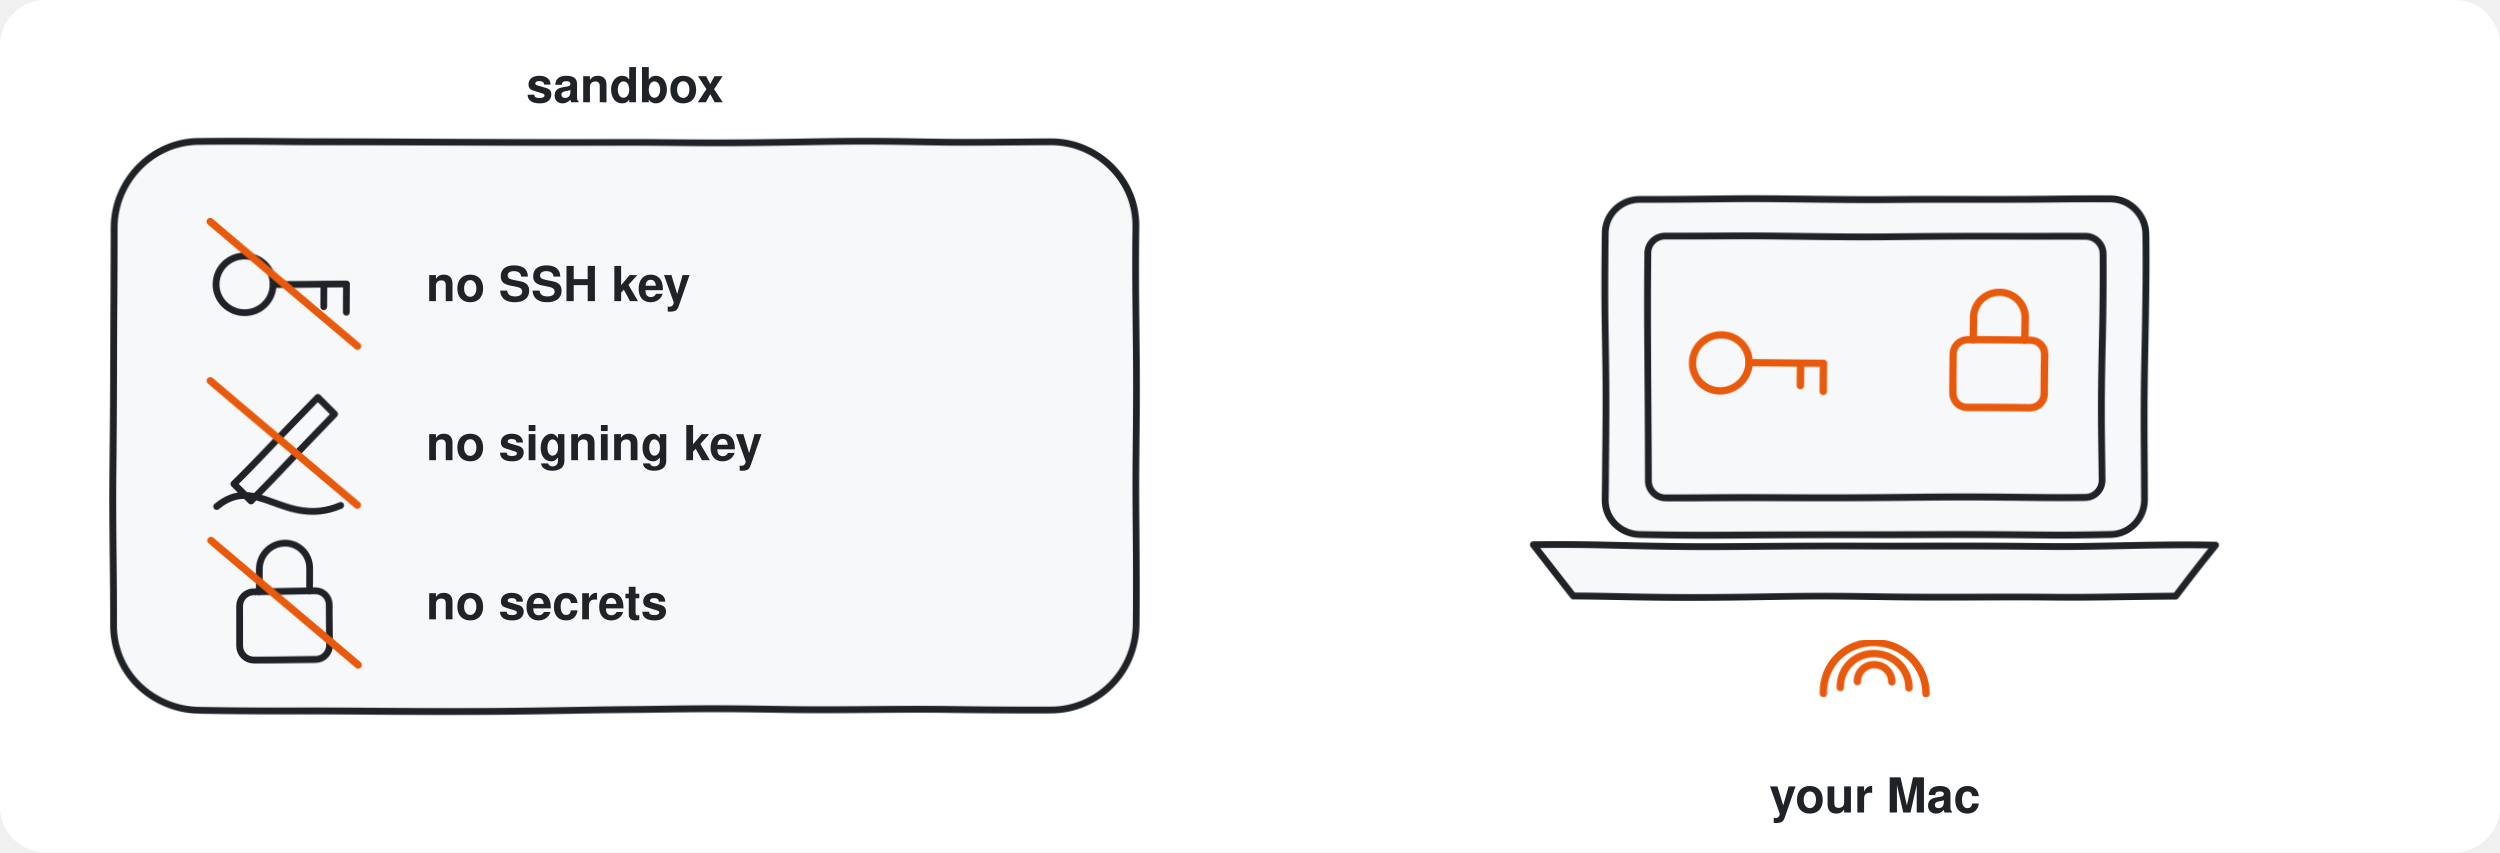
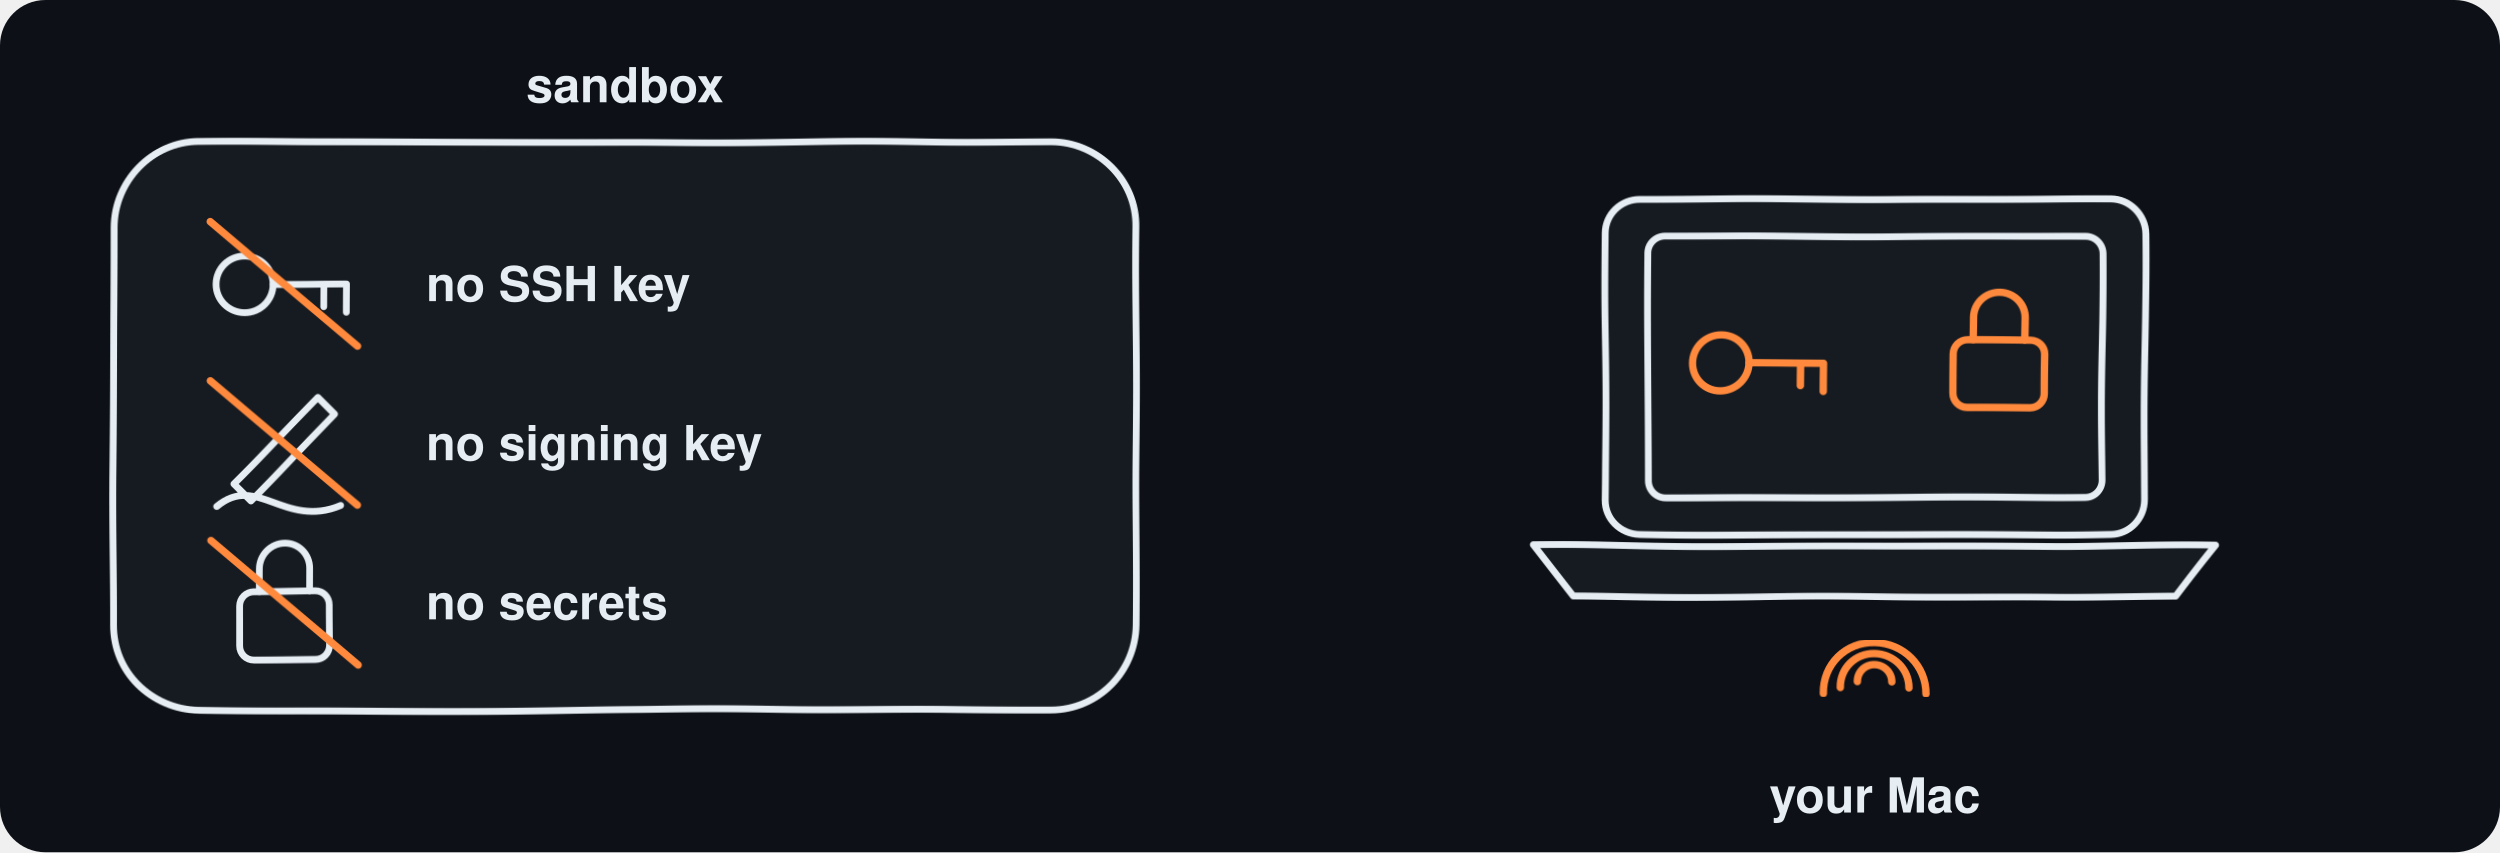
<svg xmlns="http://www.w3.org/2000/svg" viewBox="0 0 880 300" width="880" height="300" role="img" aria-labelledby="t">
  <style>
- .ink{fill:none;stroke:#1f2328;stroke-width:2.4;stroke-linecap:round;stroke-linejoin:round}
- .box{fill:#f6f8fa;stroke:#1f2328;stroke-width:2.4;stroke-linejoin:round}
- .acc{fill:none;stroke:#e8590c;stroke-width:2.6;stroke-linecap:round;stroke-linejoin:round}
- .accf{fill:#e8590c}
- .inkf{fill:#1f2328}
- .soft{fill:none;stroke:#6e7781;stroke-width:2;stroke-linecap:round;stroke-dasharray:2 7}
- .lbl{fill:#1f2328;font:600 17px -apple-system,BlinkMacSystemFont,"Segoe UI",Helvetica,Arial,sans-serif}
- .sub{fill:#6e7781;font:15px -apple-system,BlinkMacSystemFont,"Segoe UI",Helvetica,Arial,sans-serif}
- .code{fill:#1f2328;font:15px ui-monospace,SFMono-Regular,Menlo,Consolas,monospace}
+ .ink{fill:none;stroke:#e6edf3;stroke-width:2.4;stroke-linecap:round;stroke-linejoin:round}
+ .box{fill:#161b22;stroke:#e6edf3;stroke-width:2.4;stroke-linejoin:round}
+ .acc{fill:none;stroke:#ff8a3d;stroke-width:2.6;stroke-linecap:round;stroke-linejoin:round}
+ .accf{fill:#ff8a3d}
+ .inkf{fill:#e6edf3}
+ .soft{fill:none;stroke:#8b949e;stroke-width:2;stroke-linecap:round;stroke-dasharray:2 7}
+ .lbl{fill:#e6edf3;font:600 17px -apple-system,BlinkMacSystemFont,"Segoe UI",Helvetica,Arial,sans-serif}
+ .sub{fill:#8b949e;font:15px -apple-system,BlinkMacSystemFont,"Segoe UI",Helvetica,Arial,sans-serif}
+ .code{fill:#e6edf3;font:15px ui-monospace,SFMono-Regular,Menlo,Consolas,monospace}

</style>
  <defs>
    <filter id="r" x="-5%" y="-5%" width="110%" height="110%">
      <feTurbulence type="fractalNoise" baseFrequency="0.018" numOctaves="1" seed="7" />
      <feDisplacementMap in="SourceGraphic" scale="1.8" />
    </filter>
  </defs>
-   <rect width="880" height="300" rx="16" fill="#ffffff" />
+   <rect width="880" height="300" rx="16" fill="#0d1117" />
  <g filter="url(#r)">
    <rect class="box" x="40" y="50" width="360" height="200" rx="30" />
  </g>
  <g filter="url(#r)">
    <circle class="ink" cx="86" cy="100" r="10" />
    <path class="ink" d="M96 100 H122 M114 100 V108 M122 100 V110" />
    <path class="acc" d="M74 78 L126 122" />
  </g>
  <text class="lbl" x="150" y="106">no SSH key</text>
  <g filter="url(#r)">
    <path class="ink" d="M82 170 L112 140 L118 146 L88 176 Z M76 178 C90 166 100 186 120 178" />
    <path class="acc" d="M74 134 L126 178" />
  </g>
  <text class="lbl" x="150" y="162">no signing key</text>
  <g filter="url(#r)">
    <rect class="ink" x="84" y="208" width="32" height="24" rx="5" />
    <path class="ink" d="M91 208 V200 A9 9 0 0 1 109 200 V208" />
    <path class="acc" d="M74 190 L126 234" />
  </g>
  <text class="lbl" x="150" y="218">no secrets</text>
  <g filter="url(#r)">
    <rect class="box" x="565" y="70" width="190" height="118" rx="12" />
    <rect class="ink" x="580" y="83" width="160" height="92" rx="6" />
    <path class="box" d="M540 192 H780 L766 210 H554 Z" />
  </g>
  <g filter="url(#r)">
    <circle class="acc" cx="606" cy="128" r="10" />
    <path class="acc" d="M616 128 H642 M634 128 V136 M642 128 V138" />
    <rect class="acc" x="688" y="120" width="32" height="24" rx="5" />
    <path class="acc" d="M695 120 V112 A9 9 0 0 1 713 112 V120" />
  </g>
  <g filter="url(#r)">
    <path class="acc" d="M654 240.1 A6 6 0 1 1 666 240.1" />
    <path class="acc" d="M648 242.2 A12 12 0 1 1 672 242.2" />
    <path class="acc" d="M642 244.3 A18 18 0 1 1 678 244.3" />
  </g>
  <text class="lbl" x="220" y="36" text-anchor="middle">sandbox</text>
  <text class="lbl" x="660" y="286" text-anchor="middle">your Mac</text>
</svg>
